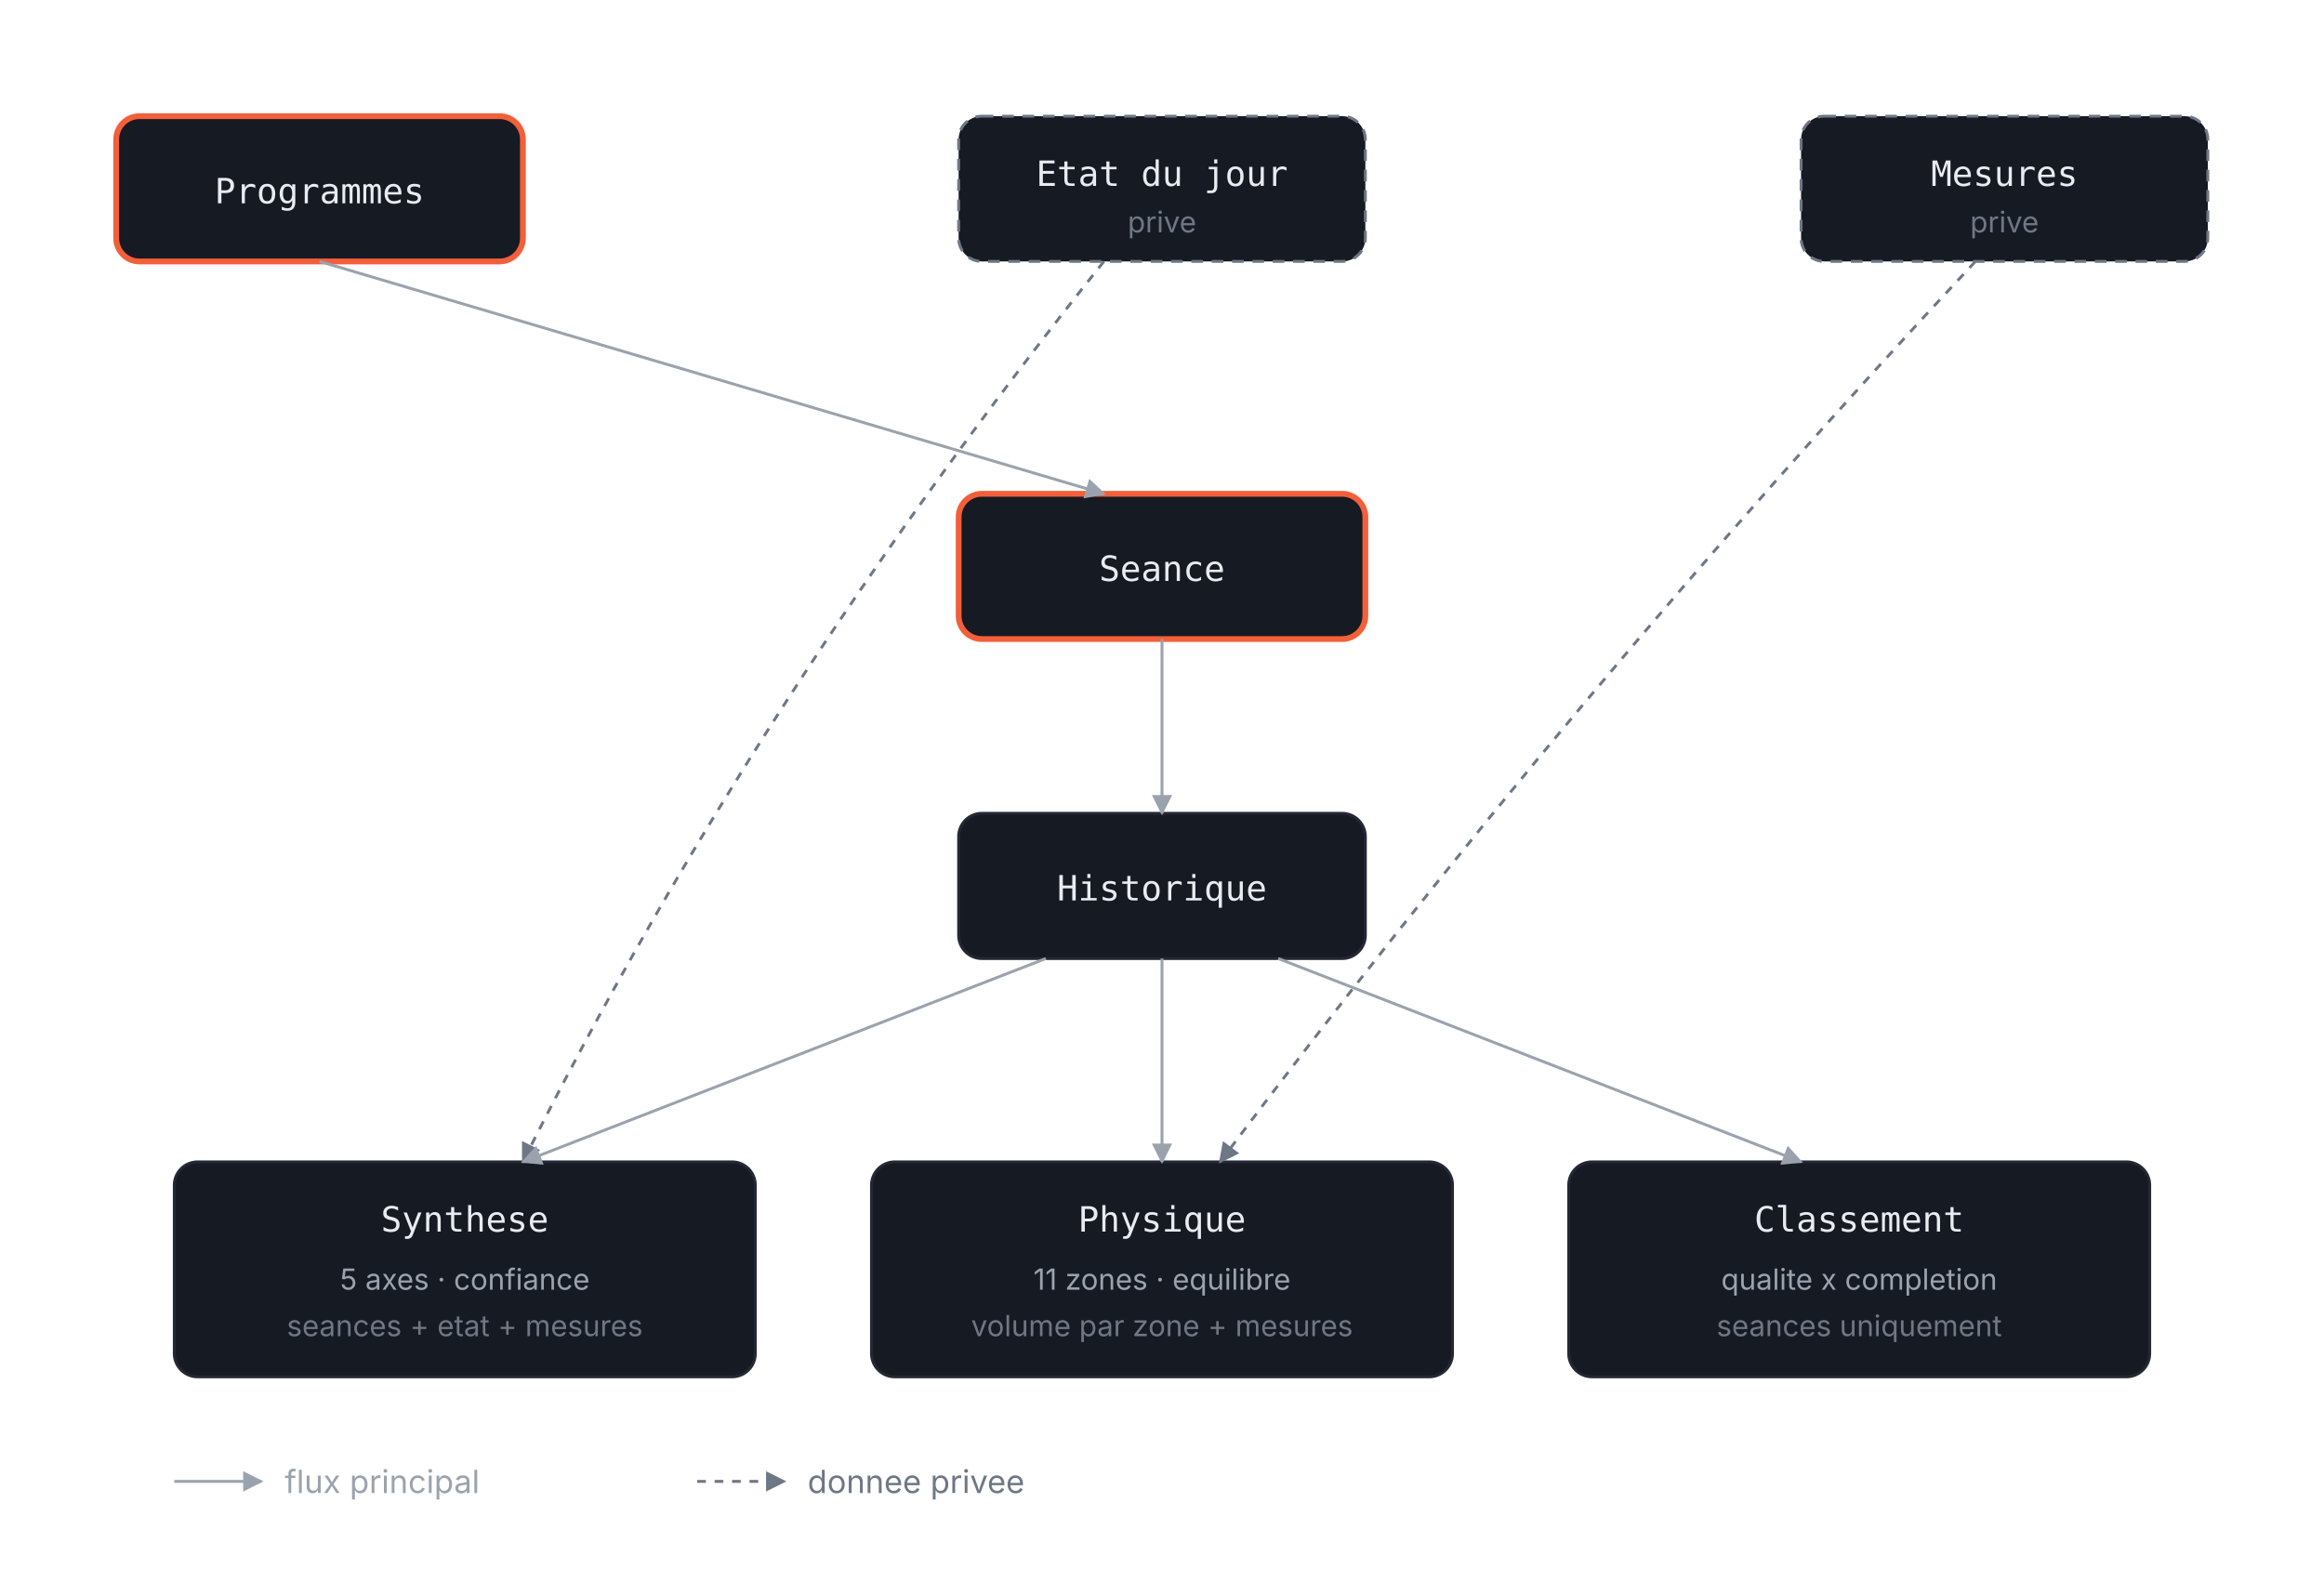
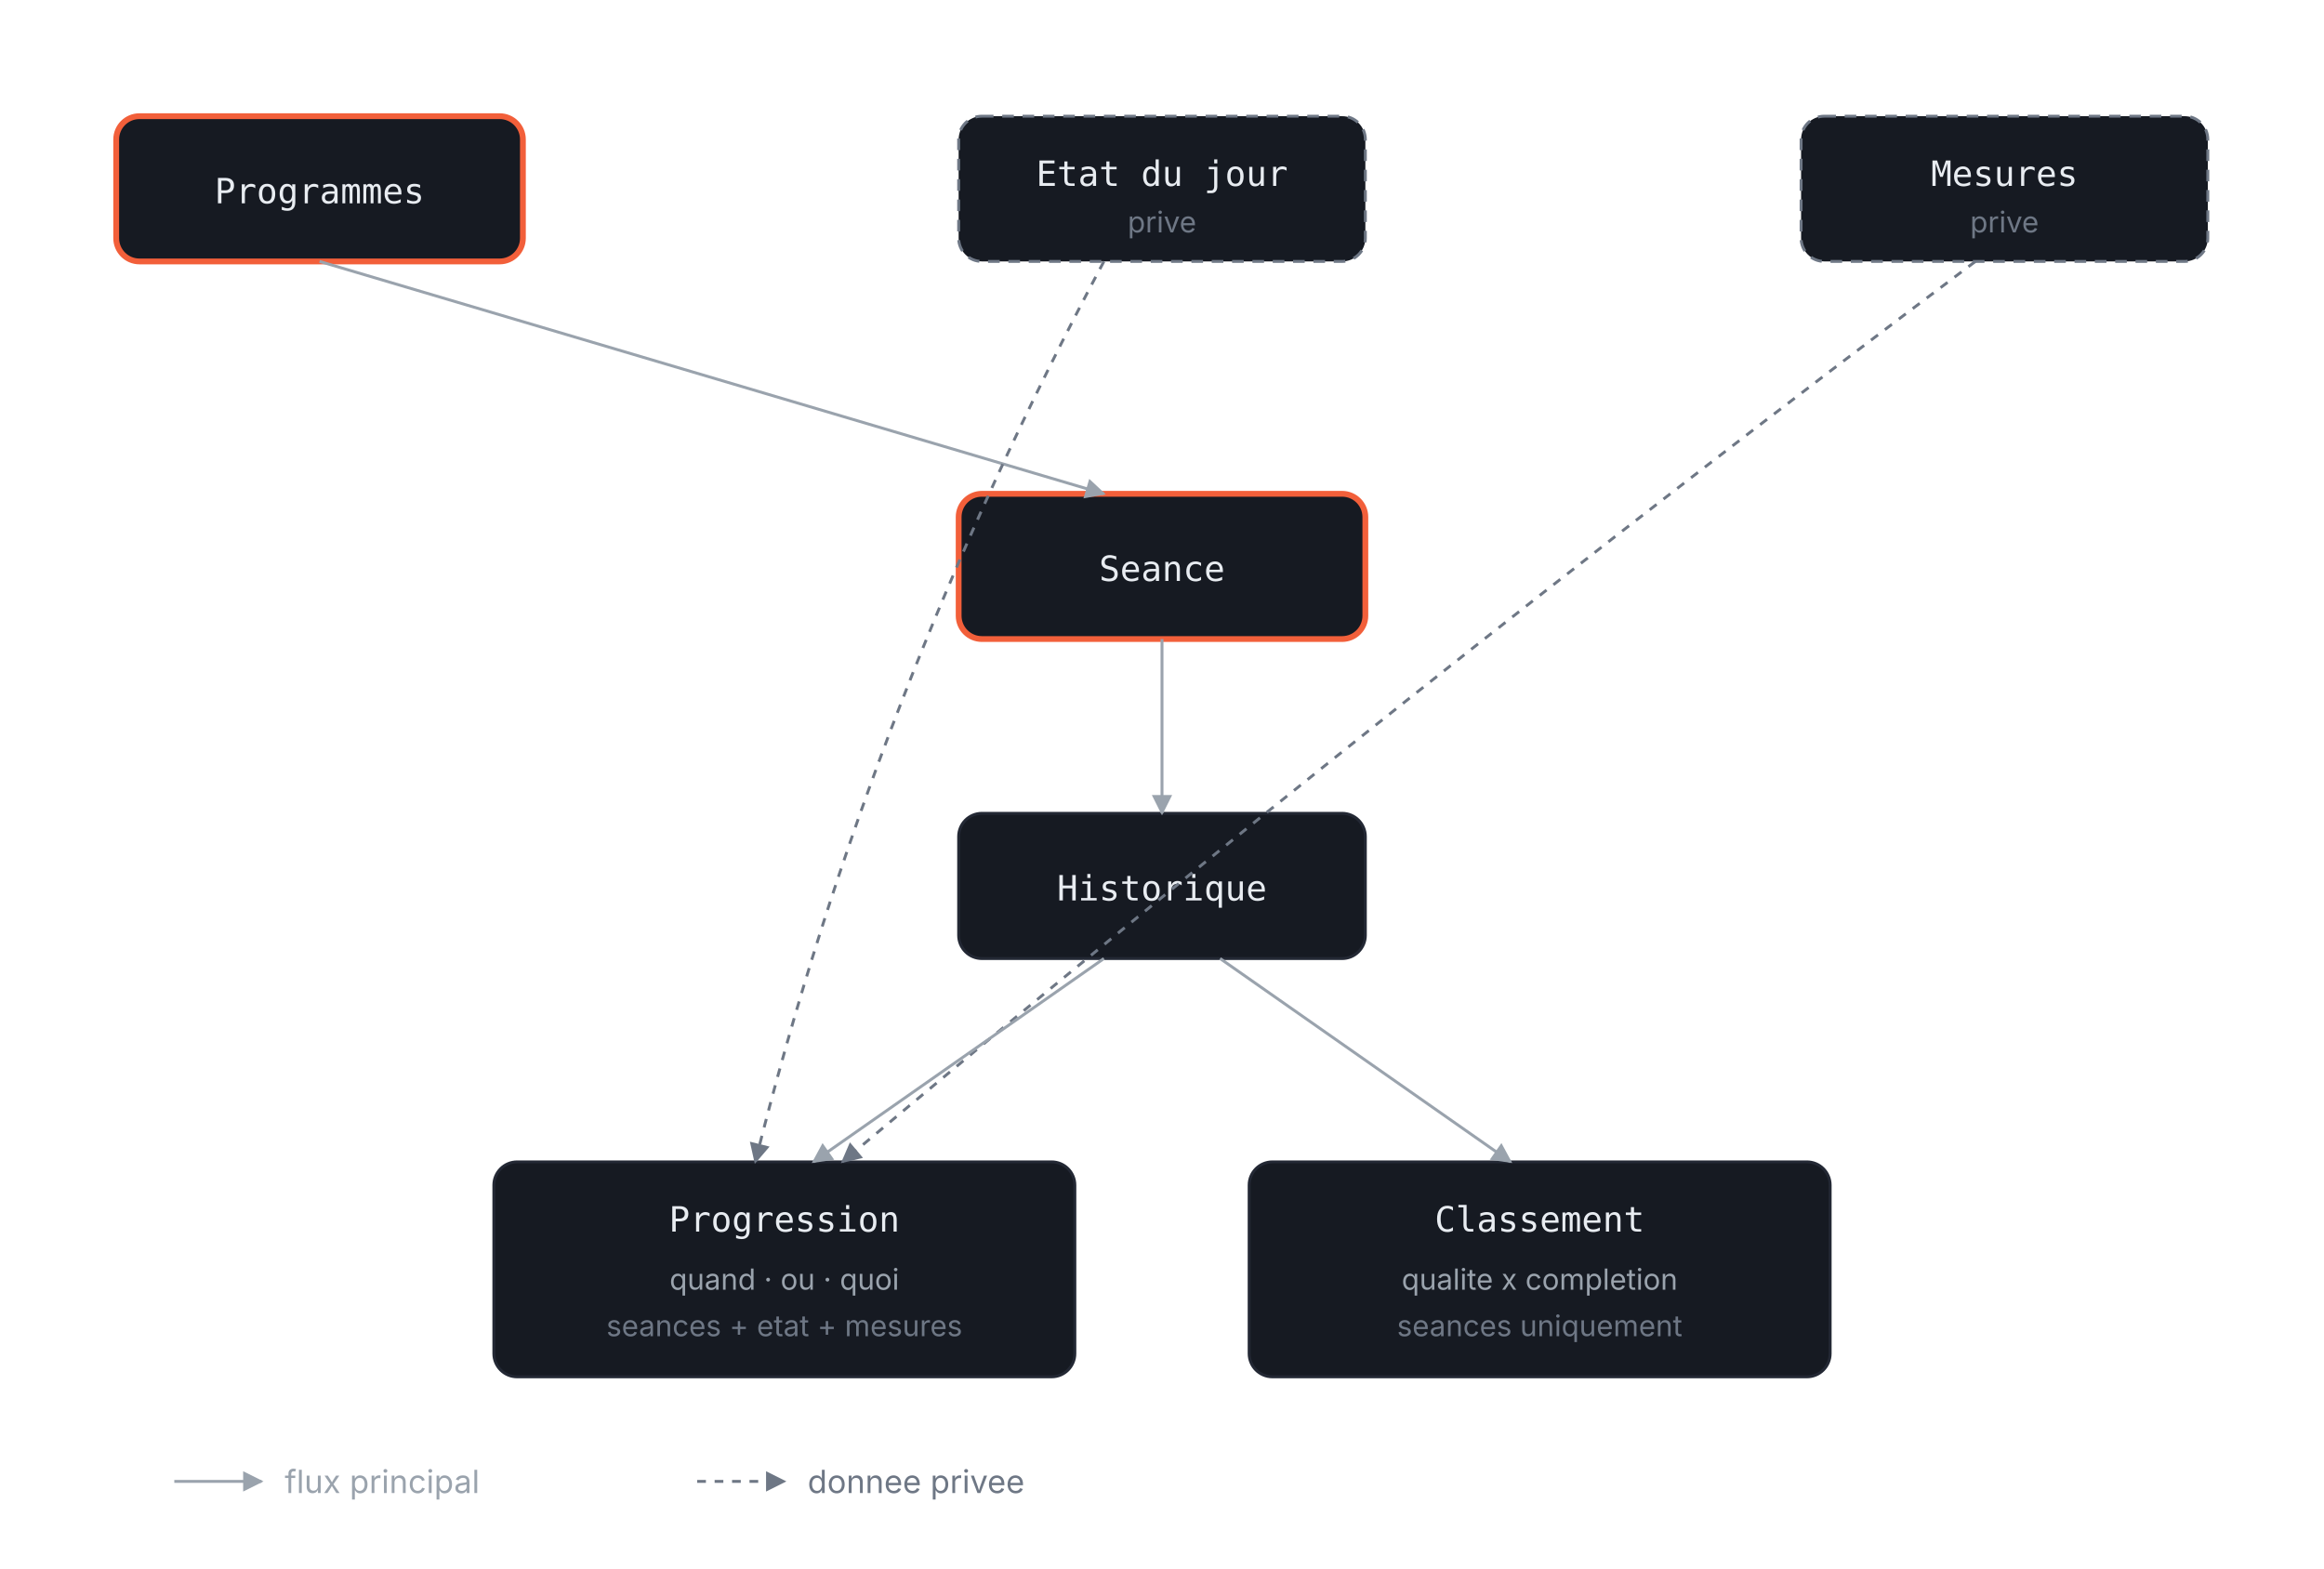
<svg xmlns="http://www.w3.org/2000/svg" viewBox="0 0 800 540" role="img" aria-labelledby="diagram-title diagram-desc" style="width:100%;height:auto;max-width:800px;display:block;margin:0 auto;">
  <defs>
    <marker id="arrow" viewBox="0 0 10 10" refX="9" refY="5" markerWidth="7" markerHeight="7" orient="auto">
      <path d="M 0 0 L 10 5 L 0 10 z" fill="#9aa3ad" />
    </marker>
    <marker id="arrow-dim" viewBox="0 0 10 10" refX="9" refY="5" markerWidth="7" markerHeight="7" orient="auto">
      <path d="M 0 0 L 10 5 L 0 10 z" fill="#6e7785" />
    </marker>
  </defs>
  <g>
    <rect x="40" y="40" width="140" height="50" rx="8" fill="#161a22" stroke="#f25f3a" stroke-width="2" />
    <text x="110" y="70" text-anchor="middle" fill="#e8ecf1" font-family="JetBrains Mono, monospace" font-size="12">Programmes</text>
    <rect x="330" y="40" width="140" height="50" rx="8" fill="#161a22" stroke="#6e7785" stroke-width="1" stroke-dasharray="4 3" />
    <text x="400" y="64" text-anchor="middle" fill="#e8ecf1" font-family="JetBrains Mono, monospace" font-size="12">Etat du jour</text>
    <text x="400" y="80" text-anchor="middle" fill="#6e7785" font-family="Inter, sans-serif" font-size="10">prive</text>
    <rect x="620" y="40" width="140" height="50" rx="8" fill="#161a22" stroke="#6e7785" stroke-width="1" stroke-dasharray="4 3" />
    <text x="690" y="64" text-anchor="middle" fill="#e8ecf1" font-family="JetBrains Mono, monospace" font-size="12">Mesures</text>
    <text x="690" y="80" text-anchor="middle" fill="#6e7785" font-family="Inter, sans-serif" font-size="10">prive</text>
  </g>
  <g>
    <rect x="330" y="170" width="140" height="50" rx="8" fill="#161a22" stroke="#f25f3a" stroke-width="2" />
    <text x="400" y="200" text-anchor="middle" fill="#e8ecf1" font-family="JetBrains Mono, monospace" font-size="12">Seance</text>
  </g>
  <g>
    <rect x="330" y="280" width="140" height="50" rx="8" fill="#161a22" stroke="#232834" stroke-width="1" />
    <text x="400" y="310" text-anchor="middle" fill="#e8ecf1" font-family="JetBrains Mono, monospace" font-size="12">Historique</text>
  </g>
  <g>
-     <rect x="60" y="400" width="200" height="74" rx="8" fill="#161a22" stroke="#232834" stroke-width="1" />
-     <text x="160" y="424" text-anchor="middle" fill="#e8ecf1" font-family="JetBrains Mono, monospace" font-size="12">Synthese</text>
-     <text x="160" y="444" text-anchor="middle" fill="#9aa3ad" font-family="Inter, sans-serif" font-size="10">5 axes · confiance</text>
-     <text x="160" y="460" text-anchor="middle" fill="#6e7785" font-family="Inter, sans-serif" font-size="10">seances + etat + mesures</text>
-     <rect x="300" y="400" width="200" height="74" rx="8" fill="#161a22" stroke="#232834" stroke-width="1" />
-     <text x="400" y="424" text-anchor="middle" fill="#e8ecf1" font-family="JetBrains Mono, monospace" font-size="12">Physique</text>
-     <text x="400" y="444" text-anchor="middle" fill="#9aa3ad" font-family="Inter, sans-serif" font-size="10">11 zones · equilibre</text>
-     <text x="400" y="460" text-anchor="middle" fill="#6e7785" font-family="Inter, sans-serif" font-size="10">volume par zone + mesures</text>
-     <rect x="540" y="400" width="200" height="74" rx="8" fill="#161a22" stroke="#232834" stroke-width="1" />
-     <text x="640" y="424" text-anchor="middle" fill="#e8ecf1" font-family="JetBrains Mono, monospace" font-size="12">Classement</text>
-     <text x="640" y="444" text-anchor="middle" fill="#9aa3ad" font-family="Inter, sans-serif" font-size="10">qualite x completion</text>
-     <text x="640" y="460" text-anchor="middle" fill="#6e7785" font-family="Inter, sans-serif" font-size="10">seances uniquement</text>
+     <rect x="170" y="400" width="200" height="74" rx="8" fill="#161a22" stroke="#232834" stroke-width="1" />
+     <text x="270" y="424" text-anchor="middle" fill="#e8ecf1" font-family="JetBrains Mono, monospace" font-size="12">Progression</text>
+     <text x="270" y="444" text-anchor="middle" fill="#9aa3ad" font-family="Inter, sans-serif" font-size="10">quand · ou · quoi</text>
+     <text x="270" y="460" text-anchor="middle" fill="#6e7785" font-family="Inter, sans-serif" font-size="10">seances + etat + mesures</text>
+     <rect x="430" y="400" width="200" height="74" rx="8" fill="#161a22" stroke="#232834" stroke-width="1" />
+     <text x="530" y="424" text-anchor="middle" fill="#e8ecf1" font-family="JetBrains Mono, monospace" font-size="12">Classement</text>
+     <text x="530" y="444" text-anchor="middle" fill="#9aa3ad" font-family="Inter, sans-serif" font-size="10">qualite x completion</text>
+     <text x="530" y="460" text-anchor="middle" fill="#6e7785" font-family="Inter, sans-serif" font-size="10">seances uniquement</text>
  </g>
  <line x1="110" y1="90" x2="380" y2="170" stroke="#9aa3ad" stroke-width="1" marker-end="url(#arrow)" />
-   <path d="M 380 90 Q 260 240 180 400" fill="none" stroke="#6e7785" stroke-width="1" stroke-dasharray="3 3" marker-end="url(#arrow-dim)" />
-   <path d="M 680 90 Q 540 240 420 400" fill="none" stroke="#6e7785" stroke-width="1" stroke-dasharray="3 3" marker-end="url(#arrow-dim)" />
+   <path d="M 380 90 Q 300 240 260 400" fill="none" stroke="#6e7785" stroke-width="1" stroke-dasharray="3 3" marker-end="url(#arrow-dim)" />
+   <path d="M 680 90 Q 480 240 290 400" fill="none" stroke="#6e7785" stroke-width="1" stroke-dasharray="3 3" marker-end="url(#arrow-dim)" />
  <line x1="400" y1="220" x2="400" y2="280" stroke="#9aa3ad" stroke-width="1" marker-end="url(#arrow)" />
-   <line x1="360" y1="330" x2="180" y2="400" stroke="#9aa3ad" stroke-width="1" marker-end="url(#arrow)" />
-   <line x1="400" y1="330" x2="400" y2="400" stroke="#9aa3ad" stroke-width="1" marker-end="url(#arrow)" />
-   <line x1="440" y1="330" x2="620" y2="400" stroke="#9aa3ad" stroke-width="1" marker-end="url(#arrow)" />
+   <line x1="380" y1="330" x2="280" y2="400" stroke="#9aa3ad" stroke-width="1" marker-end="url(#arrow)" />
+   <line x1="420" y1="330" x2="520" y2="400" stroke="#9aa3ad" stroke-width="1" marker-end="url(#arrow)" />
  <g transform="translate(60, 510)">
    <line x1="0" y1="0" x2="30" y2="0" stroke="#9aa3ad" stroke-width="1" marker-end="url(#arrow)" />
    <text x="38" y="4" fill="#9aa3ad" font-family="Inter, sans-serif" font-size="11">flux principal</text>
    <line x1="180" y1="0" x2="210" y2="0" stroke="#6e7785" stroke-width="1" stroke-dasharray="3 3" marker-end="url(#arrow-dim)" />
    <text x="218" y="4" fill="#6e7785" font-family="Inter, sans-serif" font-size="11">donnee privee</text>
  </g>
</svg>
